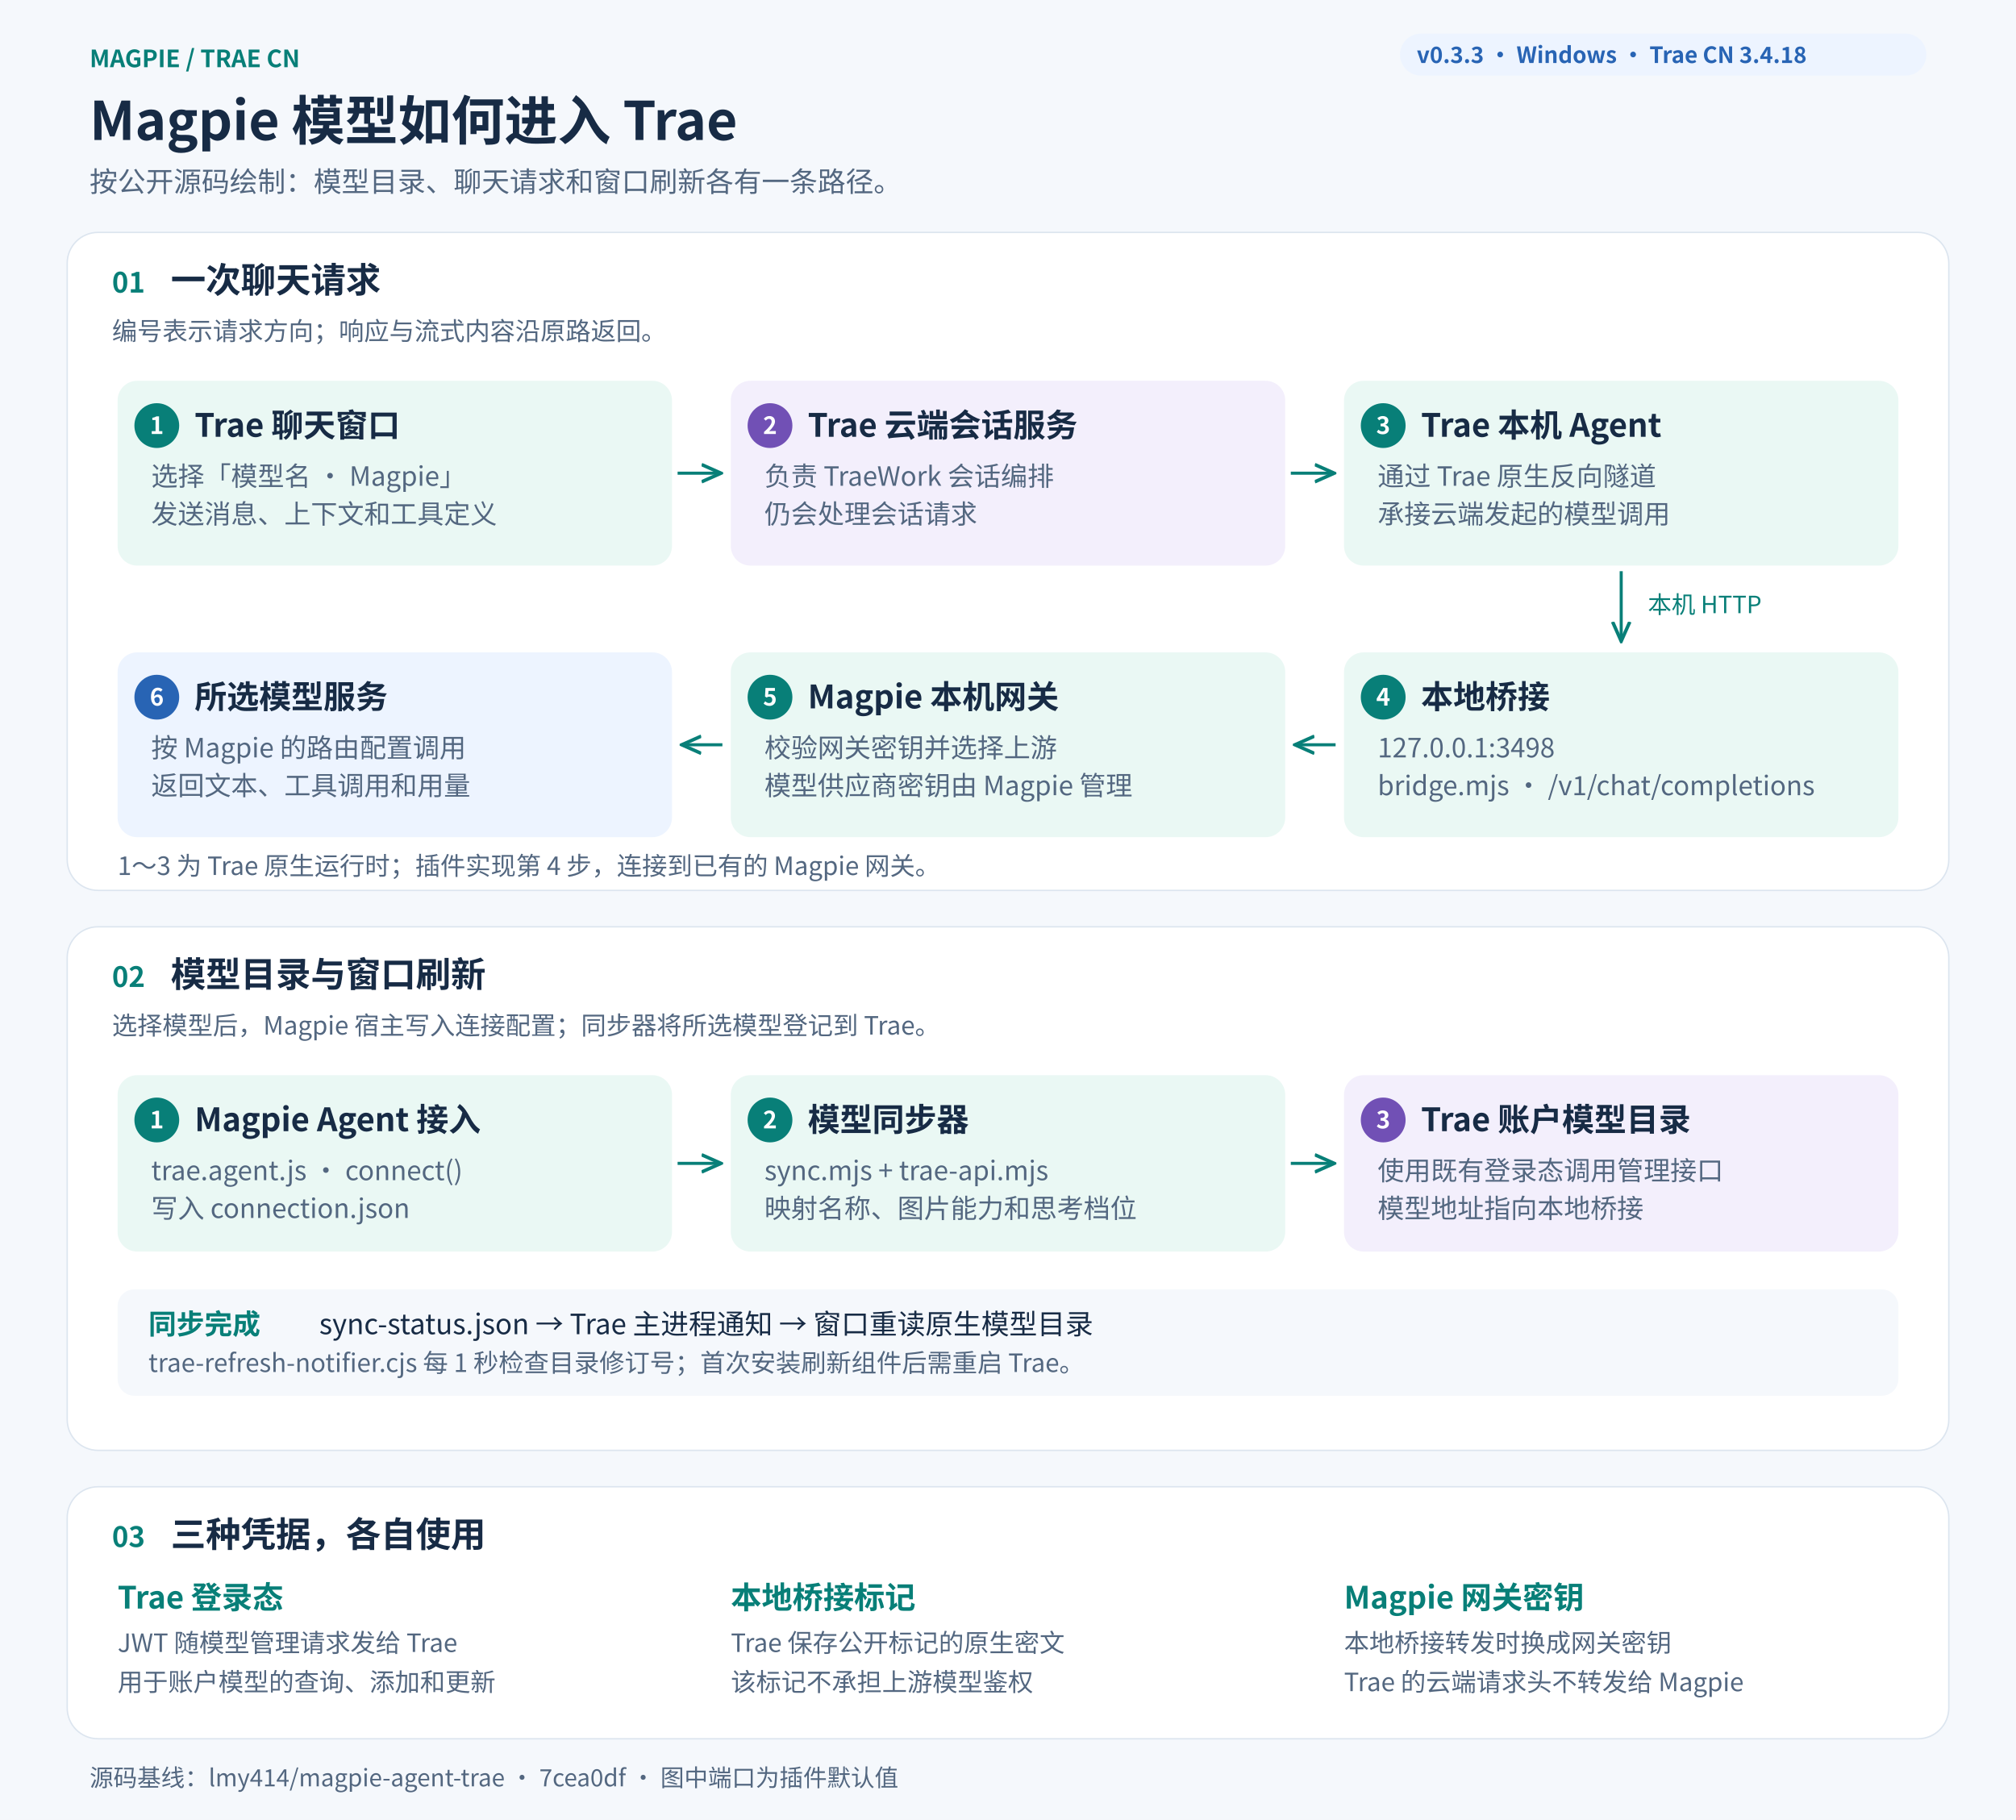
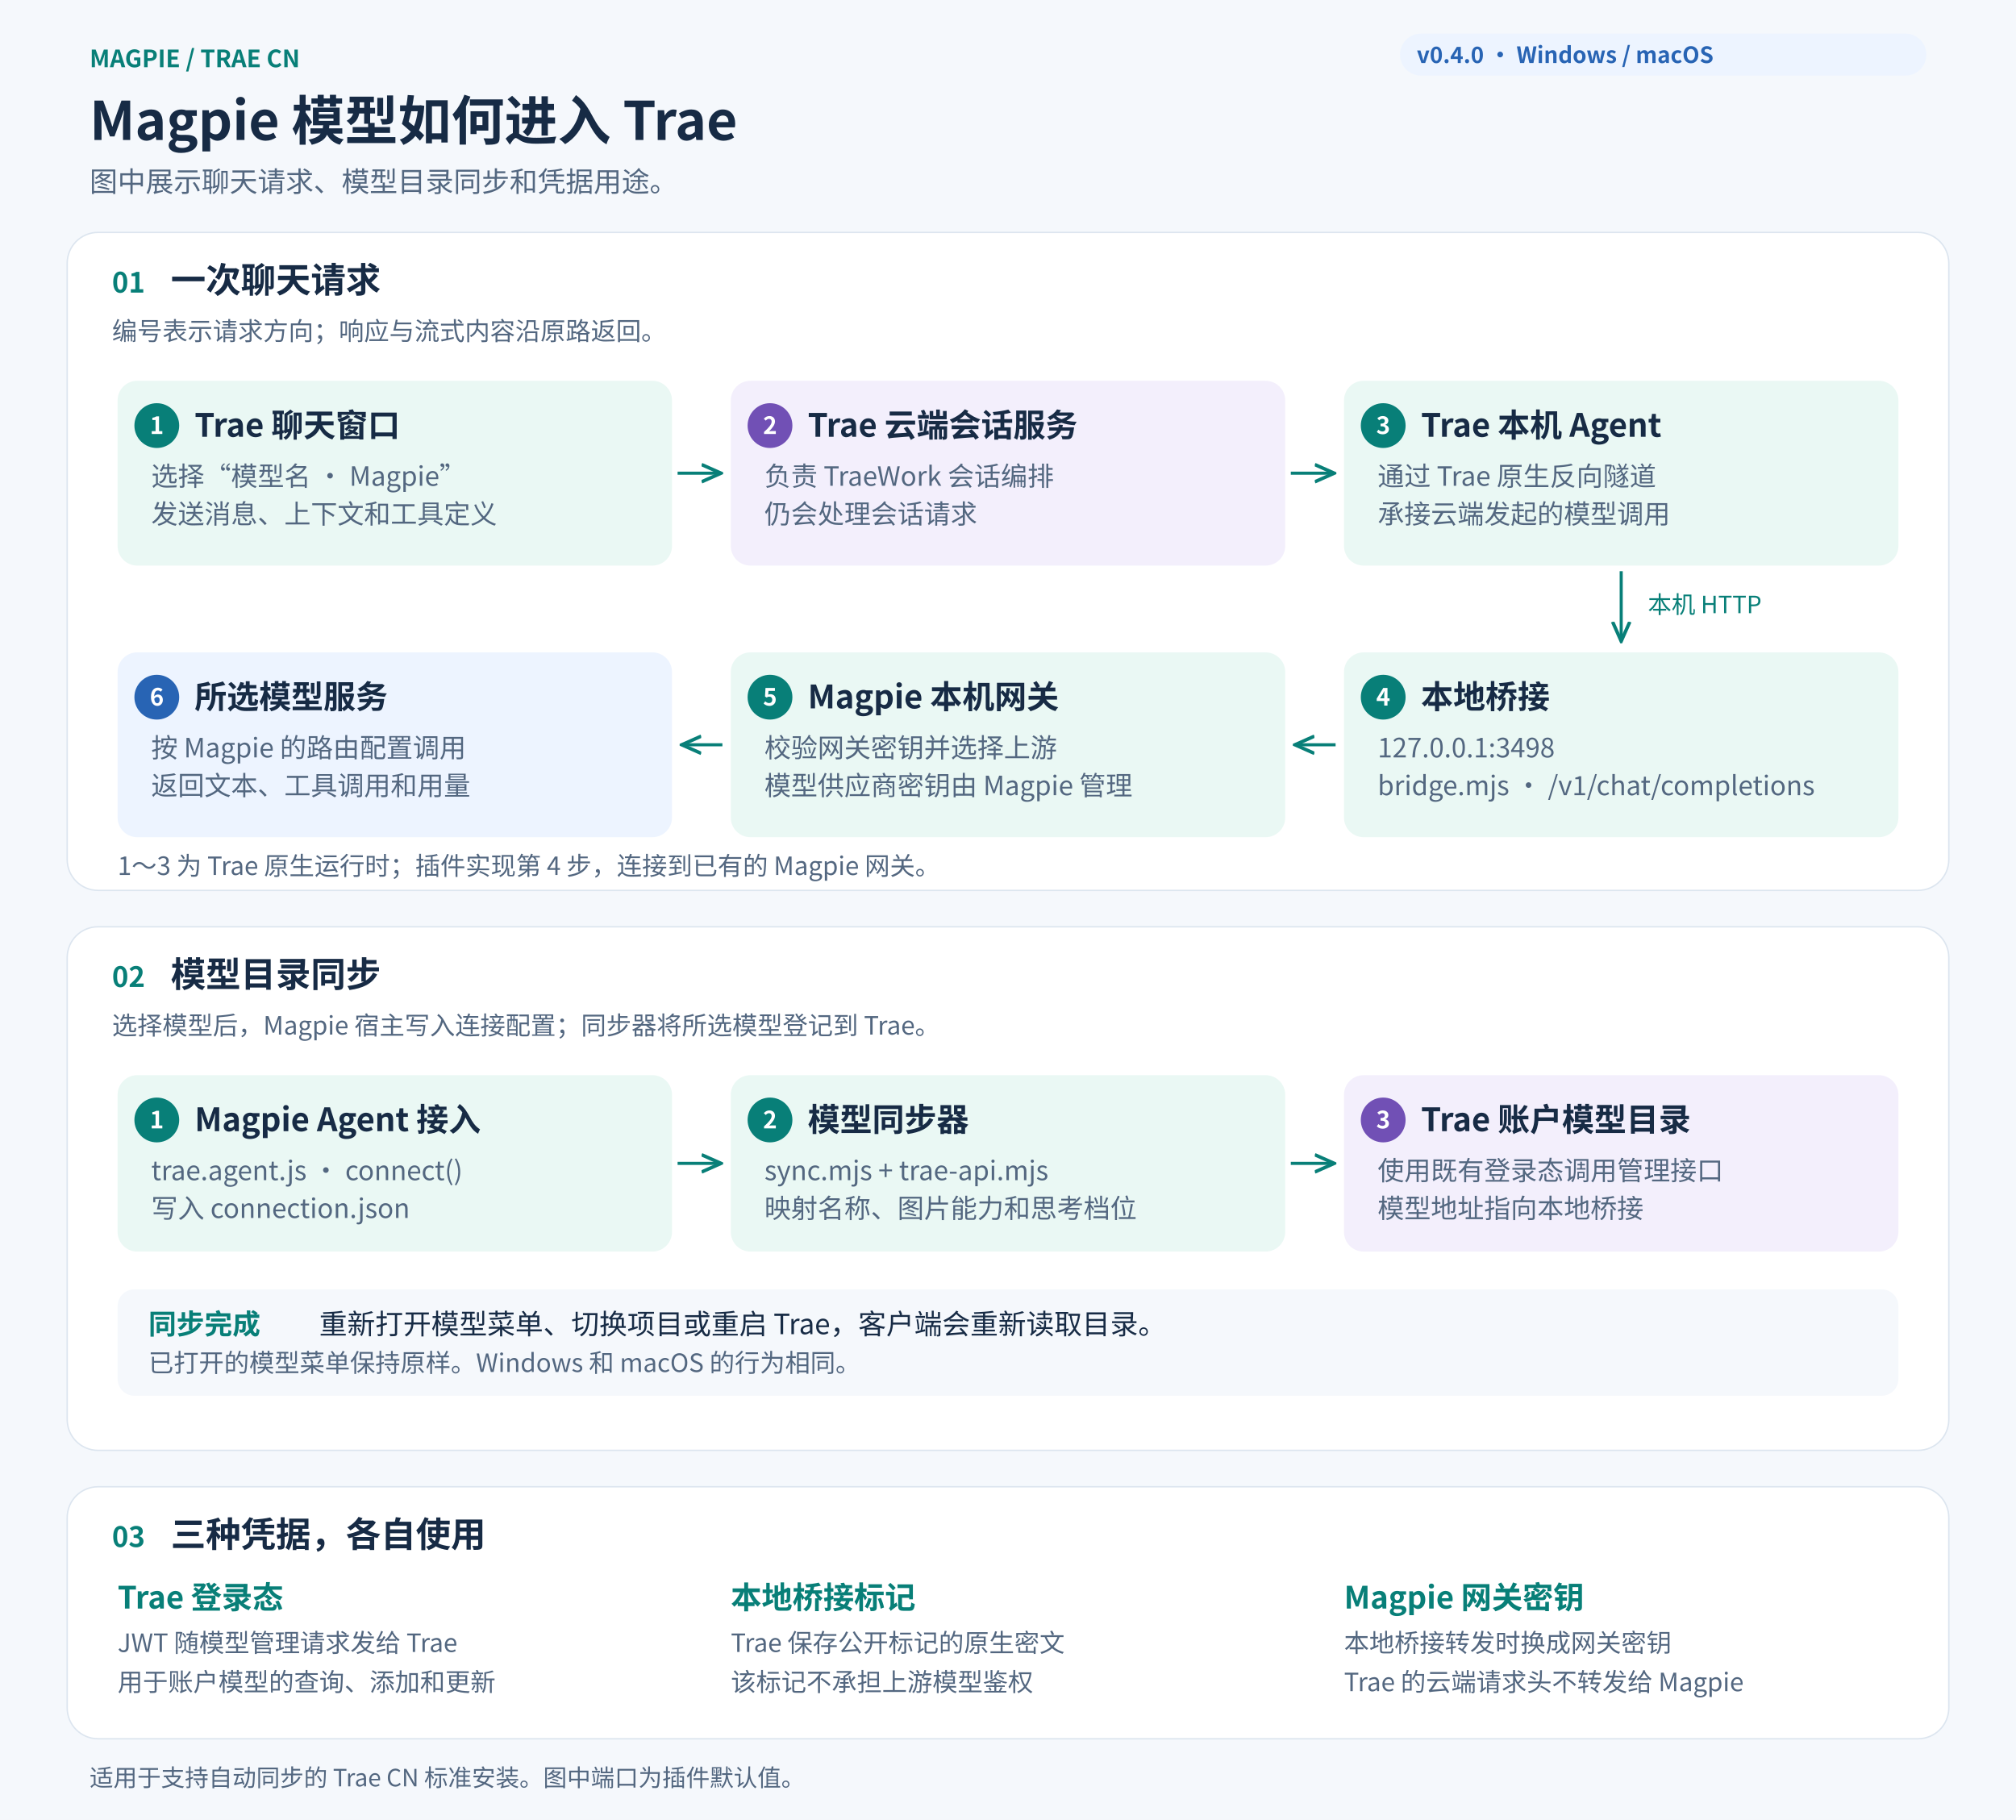
<svg xmlns="http://www.w3.org/2000/svg" width="1440" height="1300" viewBox="0 0 1440 1300" role="img" aria-labelledby="title desc">
  <defs>
    <marker id="arrow" viewBox="0 0 10 10" refX="9" refY="5" markerWidth="7" markerHeight="7" orient="auto-start-reverse">
      <path d="M 0 1 L 9 5 L 0 9" fill="none" stroke="#087F78" stroke-width="1.6" />
    </marker>
  </defs>
  <rect x="0" y="0" width="1440" height="1300" rx="0" fill="#F5F8FC" stroke="none" />
  <text x="64" y="48" fill="#087F78" font-family="Microsoft YaHei, Noto Sans CJK SC, Arial, sans-serif" font-size="17" font-weight="700">MAGPIE / TRAE CN</text>
  <text x="64" y="100" fill="#172B45" font-family="Microsoft YaHei, Noto Sans CJK SC, Arial, sans-serif" font-size="38" font-weight="700" data-max-width="1030">Magpie 模型如何进入 Trae</text>
-   <text x="64" y="137" fill="#536780" font-family="Microsoft YaHei, Noto Sans CJK SC, Arial, sans-serif" font-size="20" font-weight="400" data-max-width="1300">按公开源码绘制：模型目录、聊天请求和窗口刷新各有一条路径。</text>
+   <text x="64" y="137" fill="#536780" font-family="Microsoft YaHei, Noto Sans CJK SC, Arial, sans-serif" font-size="20" font-weight="400" data-max-width="1300">图中展示聊天请求、模型目录同步和凭据用途。</text>
  <rect x="1000" y="24" width="376" height="30" rx="15" fill="#EDF4FF" stroke="none" />
-   <text x="1012" y="45" fill="#2864B4" font-family="Microsoft YaHei, Noto Sans CJK SC, Arial, sans-serif" font-size="16" font-weight="600" data-max-width="352">v0.3.3 · Windows · Trae CN 3.4.18</text>
+   <text x="1012" y="45" fill="#2864B4" font-family="Microsoft YaHei, Noto Sans CJK SC, Arial, sans-serif" font-size="16" font-weight="600" data-max-width="352">v0.4.0 · Windows / macOS</text>
  <rect x="48" y="166" width="1344" height="470" rx="22" fill="#FFFFFF" stroke="#DCE5EF" />
  <text x="80" y="209" fill="#087F78" font-family="Microsoft YaHei, Noto Sans CJK SC, Arial, sans-serif" font-size="20" font-weight="700">01</text>
  <text x="122" y="209" fill="#172B45" font-family="Microsoft YaHei, Noto Sans CJK SC, Arial, sans-serif" font-size="25" font-weight="600">一次聊天请求</text>
  <text x="80" y="243" fill="#536780" font-family="Microsoft YaHei, Noto Sans CJK SC, Arial, sans-serif" font-size="18" font-weight="400" data-max-width="1280">编号表示请求方向；响应与流式内容沿原路返回。</text>
  <rect x="84" y="272" width="396" height="132" rx="14" fill="#EAF8F4" stroke="none" />
  <circle cx="112" cy="304" r="16" fill="#087F78" />
  <text x="107" y="310" fill="#FFFFFF" font-family="Microsoft YaHei, Noto Sans CJK SC, Arial, sans-serif" font-size="17" font-weight="700">1</text>
  <text x="139" y="312" fill="#172B45" font-family="Microsoft YaHei, Noto Sans CJK SC, Arial, sans-serif" font-size="23" font-weight="600" data-max-width="320">Trae 聊天窗口</text>
-   <text x="108" y="347" fill="#536780" font-family="Microsoft YaHei, Noto Sans CJK SC, Arial, sans-serif" font-size="19" font-weight="400" data-max-width="348">选择「模型名 · Magpie」</text>
+   <text x="108" y="347" fill="#536780" font-family="Microsoft YaHei, Noto Sans CJK SC, Arial, sans-serif" font-size="19" font-weight="400" data-max-width="348">选择“模型名 · Magpie”</text>
  <text x="108" y="374" fill="#536780" font-family="Microsoft YaHei, Noto Sans CJK SC, Arial, sans-serif" font-size="19" font-weight="400" data-max-width="348">发送消息、上下文和工具定义</text>
  <rect x="522" y="272" width="396" height="132" rx="14" fill="#F3EFFC" stroke="none" />
  <circle cx="550" cy="304" r="16" fill="#7150B5" />
  <text x="545" y="310" fill="#FFFFFF" font-family="Microsoft YaHei, Noto Sans CJK SC, Arial, sans-serif" font-size="17" font-weight="700">2</text>
  <text x="577" y="312" fill="#172B45" font-family="Microsoft YaHei, Noto Sans CJK SC, Arial, sans-serif" font-size="23" font-weight="600" data-max-width="320">Trae 云端会话服务</text>
  <text x="546" y="347" fill="#536780" font-family="Microsoft YaHei, Noto Sans CJK SC, Arial, sans-serif" font-size="19" font-weight="400" data-max-width="348">负责 TraeWork 会话编排</text>
  <text x="546" y="374" fill="#536780" font-family="Microsoft YaHei, Noto Sans CJK SC, Arial, sans-serif" font-size="19" font-weight="400" data-max-width="348">仍会处理会话请求</text>
  <rect x="960" y="272" width="396" height="132" rx="14" fill="#EAF8F4" stroke="none" />
  <circle cx="988" cy="304" r="16" fill="#087F78" />
  <text x="983" y="310" fill="#FFFFFF" font-family="Microsoft YaHei, Noto Sans CJK SC, Arial, sans-serif" font-size="17" font-weight="700">3</text>
  <text x="1015" y="312" fill="#172B45" font-family="Microsoft YaHei, Noto Sans CJK SC, Arial, sans-serif" font-size="23" font-weight="600" data-max-width="320">Trae 本机 Agent</text>
  <text x="984" y="347" fill="#536780" font-family="Microsoft YaHei, Noto Sans CJK SC, Arial, sans-serif" font-size="19" font-weight="400" data-max-width="348">通过 Trae 原生反向隧道</text>
  <text x="984" y="374" fill="#536780" font-family="Microsoft YaHei, Noto Sans CJK SC, Arial, sans-serif" font-size="19" font-weight="400" data-max-width="348">承接云端发起的模型调用</text>
  <path d="M484,338 L515,338" fill="none" stroke="#087F78" stroke-width="2.2" marker-end="url(#arrow)" />
  <path d="M922,338 L953,338" fill="none" stroke="#087F78" stroke-width="2.2" marker-end="url(#arrow)" />
  <path d="M1158,408 L1158,458" fill="none" stroke="#087F78" stroke-width="2.2" marker-end="url(#arrow)" />
  <text x="1177" y="438" fill="#087F78" font-family="Microsoft YaHei, Noto Sans CJK SC, Arial, sans-serif" font-size="17" font-weight="400">本机 HTTP</text>
  <rect x="960" y="466" width="396" height="132" rx="14" fill="#EAF8F4" stroke="none" />
  <circle cx="988" cy="498" r="16" fill="#087F78" />
  <text x="983" y="504" fill="#FFFFFF" font-family="Microsoft YaHei, Noto Sans CJK SC, Arial, sans-serif" font-size="17" font-weight="700">4</text>
  <text x="1015" y="506" fill="#172B45" font-family="Microsoft YaHei, Noto Sans CJK SC, Arial, sans-serif" font-size="23" font-weight="600" data-max-width="320">本地桥接</text>
  <text x="984" y="541" fill="#536780" font-family="Microsoft YaHei, Noto Sans CJK SC, Arial, sans-serif" font-size="19" font-weight="400" data-max-width="348">127.0.0.1:3498</text>
  <text x="984" y="568" fill="#536780" font-family="Microsoft YaHei, Noto Sans CJK SC, Arial, sans-serif" font-size="19" font-weight="400" data-max-width="348">bridge.mjs · /v1/chat/completions</text>
  <rect x="522" y="466" width="396" height="132" rx="14" fill="#EAF8F4" stroke="none" />
  <circle cx="550" cy="498" r="16" fill="#087F78" />
  <text x="545" y="504" fill="#FFFFFF" font-family="Microsoft YaHei, Noto Sans CJK SC, Arial, sans-serif" font-size="17" font-weight="700">5</text>
  <text x="577" y="506" fill="#172B45" font-family="Microsoft YaHei, Noto Sans CJK SC, Arial, sans-serif" font-size="23" font-weight="600" data-max-width="320">Magpie 本机网关</text>
  <text x="546" y="541" fill="#536780" font-family="Microsoft YaHei, Noto Sans CJK SC, Arial, sans-serif" font-size="19" font-weight="400" data-max-width="348">校验网关密钥并选择上游</text>
  <text x="546" y="568" fill="#536780" font-family="Microsoft YaHei, Noto Sans CJK SC, Arial, sans-serif" font-size="19" font-weight="400" data-max-width="348">模型供应商密钥由 Magpie 管理</text>
  <rect x="84" y="466" width="396" height="132" rx="14" fill="#EDF4FF" stroke="none" />
  <circle cx="112" cy="498" r="16" fill="#2864B4" />
  <text x="107" y="504" fill="#FFFFFF" font-family="Microsoft YaHei, Noto Sans CJK SC, Arial, sans-serif" font-size="17" font-weight="700">6</text>
  <text x="139" y="506" fill="#172B45" font-family="Microsoft YaHei, Noto Sans CJK SC, Arial, sans-serif" font-size="23" font-weight="600" data-max-width="320">所选模型服务</text>
  <text x="108" y="541" fill="#536780" font-family="Microsoft YaHei, Noto Sans CJK SC, Arial, sans-serif" font-size="19" font-weight="400" data-max-width="348">按 Magpie 的路由配置调用</text>
  <text x="108" y="568" fill="#536780" font-family="Microsoft YaHei, Noto Sans CJK SC, Arial, sans-serif" font-size="19" font-weight="400" data-max-width="348">返回文本、工具调用和用量</text>
  <path d="M954,532 L925,532" fill="none" stroke="#087F78" stroke-width="2.2" marker-end="url(#arrow)" />
  <path d="M516,532 L487,532" fill="none" stroke="#087F78" stroke-width="2.2" marker-end="url(#arrow)" />
  <text x="84" y="625" fill="#536780" font-family="Microsoft YaHei, Noto Sans CJK SC, Arial, sans-serif" font-size="18" font-weight="400">1～3 为 Trae 原生运行时；插件实现第 4 步，连接到已有的 Magpie 网关。</text>
  <rect x="48" y="662" width="1344" height="374" rx="22" fill="#FFFFFF" stroke="#DCE5EF" />
  <text x="80" y="705" fill="#087F78" font-family="Microsoft YaHei, Noto Sans CJK SC, Arial, sans-serif" font-size="20" font-weight="700">02</text>
-   <text x="122" y="705" fill="#172B45" font-family="Microsoft YaHei, Noto Sans CJK SC, Arial, sans-serif" font-size="25" font-weight="600">模型目录与窗口刷新</text>
+   <text x="122" y="705" fill="#172B45" font-family="Microsoft YaHei, Noto Sans CJK SC, Arial, sans-serif" font-size="25" font-weight="600">模型目录同步</text>
  <text x="80" y="739" fill="#536780" font-family="Microsoft YaHei, Noto Sans CJK SC, Arial, sans-serif" font-size="18" font-weight="400" data-max-width="1280">选择模型后，Magpie 宿主写入连接配置；同步器将所选模型登记到 Trae。</text>
  <rect x="84" y="768" width="396" height="126" rx="14" fill="#EAF8F4" stroke="none" />
  <circle cx="112" cy="800" r="16" fill="#087F78" />
  <text x="107" y="806" fill="#FFFFFF" font-family="Microsoft YaHei, Noto Sans CJK SC, Arial, sans-serif" font-size="17" font-weight="700">1</text>
  <text x="139" y="808" fill="#172B45" font-family="Microsoft YaHei, Noto Sans CJK SC, Arial, sans-serif" font-size="23" font-weight="600" data-max-width="320">Magpie Agent 接入</text>
  <text x="108" y="843" fill="#536780" font-family="Microsoft YaHei, Noto Sans CJK SC, Arial, sans-serif" font-size="19" font-weight="400" data-max-width="348">trae.agent.js · connect()</text>
  <text x="108" y="870" fill="#536780" font-family="Microsoft YaHei, Noto Sans CJK SC, Arial, sans-serif" font-size="19" font-weight="400" data-max-width="348">写入 connection.json</text>
  <rect x="522" y="768" width="396" height="126" rx="14" fill="#EAF8F4" stroke="none" />
  <circle cx="550" cy="800" r="16" fill="#087F78" />
  <text x="545" y="806" fill="#FFFFFF" font-family="Microsoft YaHei, Noto Sans CJK SC, Arial, sans-serif" font-size="17" font-weight="700">2</text>
  <text x="577" y="808" fill="#172B45" font-family="Microsoft YaHei, Noto Sans CJK SC, Arial, sans-serif" font-size="23" font-weight="600" data-max-width="320">模型同步器</text>
  <text x="546" y="843" fill="#536780" font-family="Microsoft YaHei, Noto Sans CJK SC, Arial, sans-serif" font-size="19" font-weight="400" data-max-width="348">sync.mjs + trae-api.mjs</text>
  <text x="546" y="870" fill="#536780" font-family="Microsoft YaHei, Noto Sans CJK SC, Arial, sans-serif" font-size="19" font-weight="400" data-max-width="348">映射名称、图片能力和思考档位</text>
  <rect x="960" y="768" width="396" height="126" rx="14" fill="#F3EFFC" stroke="none" />
  <circle cx="988" cy="800" r="16" fill="#7150B5" />
  <text x="983" y="806" fill="#FFFFFF" font-family="Microsoft YaHei, Noto Sans CJK SC, Arial, sans-serif" font-size="17" font-weight="700">3</text>
  <text x="1015" y="808" fill="#172B45" font-family="Microsoft YaHei, Noto Sans CJK SC, Arial, sans-serif" font-size="23" font-weight="600" data-max-width="320">Trae 账户模型目录</text>
  <text x="984" y="843" fill="#536780" font-family="Microsoft YaHei, Noto Sans CJK SC, Arial, sans-serif" font-size="19" font-weight="400" data-max-width="348">使用既有登录态调用管理接口</text>
  <text x="984" y="870" fill="#536780" font-family="Microsoft YaHei, Noto Sans CJK SC, Arial, sans-serif" font-size="19" font-weight="400" data-max-width="348">模型地址指向本地桥接</text>
  <path d="M484,831 L515,831" fill="none" stroke="#087F78" stroke-width="2.2" marker-end="url(#arrow)" />
  <path d="M922,831 L953,831" fill="none" stroke="#087F78" stroke-width="2.2" marker-end="url(#arrow)" />
  <rect x="84" y="921" width="1272" height="76" rx="12" fill="#F5F8FC" stroke="none" />
  <text x="106" y="953" fill="#087F78" font-family="Microsoft YaHei, Noto Sans CJK SC, Arial, sans-serif" font-size="20" font-weight="600">同步完成</text>
-   <text x="228" y="953" fill="#172B45" font-family="Microsoft YaHei, Noto Sans CJK SC, Arial, sans-serif" font-size="20" font-weight="400" data-max-width="1100">sync-status.json → Trae 主进程通知 → 窗口重读原生模型目录</text>
-   <text x="106" y="980" fill="#536780" font-family="Microsoft YaHei, Noto Sans CJK SC, Arial, sans-serif" font-size="18" font-weight="400" data-max-width="1220">trae-refresh-notifier.cjs 每 1 秒检查目录修订号；首次安装刷新组件后需重启 Trae。</text>
+   <text x="228" y="953" fill="#172B45" font-family="Microsoft YaHei, Noto Sans CJK SC, Arial, sans-serif" font-size="20" font-weight="400" data-max-width="1100">重新打开模型菜单、切换项目或重启 Trae，客户端会重新读取目录。</text>
+   <text x="106" y="980" fill="#536780" font-family="Microsoft YaHei, Noto Sans CJK SC, Arial, sans-serif" font-size="18" font-weight="400" data-max-width="1220">已打开的模型菜单保持原样。Windows 和 macOS 的行为相同。</text>
  <rect x="48" y="1062" width="1344" height="180" rx="22" fill="#FFFFFF" stroke="#DCE5EF" />
  <text x="80" y="1105" fill="#087F78" font-family="Microsoft YaHei, Noto Sans CJK SC, Arial, sans-serif" font-size="20" font-weight="700">03</text>
  <text x="122" y="1105" fill="#172B45" font-family="Microsoft YaHei, Noto Sans CJK SC, Arial, sans-serif" font-size="25" font-weight="600">三种凭据，各自使用</text>
  <text x="84" y="1149" fill="#087F78" font-family="Microsoft YaHei, Noto Sans CJK SC, Arial, sans-serif" font-size="22" font-weight="600">Trae 登录态</text>
  <text x="84" y="1180" fill="#536780" font-family="Microsoft YaHei, Noto Sans CJK SC, Arial, sans-serif" font-size="18" font-weight="400" data-max-width="396">JWT 随模型管理请求发给 Trae</text>
  <text x="84" y="1208" fill="#536780" font-family="Microsoft YaHei, Noto Sans CJK SC, Arial, sans-serif" font-size="18" font-weight="400" data-max-width="396">用于账户模型的查询、添加和更新</text>
  <text x="522" y="1149" fill="#087F78" font-family="Microsoft YaHei, Noto Sans CJK SC, Arial, sans-serif" font-size="22" font-weight="600">本地桥接标记</text>
  <text x="522" y="1180" fill="#536780" font-family="Microsoft YaHei, Noto Sans CJK SC, Arial, sans-serif" font-size="18" font-weight="400" data-max-width="396">Trae 保存公开标记的原生密文</text>
  <text x="522" y="1208" fill="#536780" font-family="Microsoft YaHei, Noto Sans CJK SC, Arial, sans-serif" font-size="18" font-weight="400" data-max-width="396">该标记不承担上游模型鉴权</text>
  <text x="960" y="1149" fill="#087F78" font-family="Microsoft YaHei, Noto Sans CJK SC, Arial, sans-serif" font-size="22" font-weight="600">Magpie 网关密钥</text>
  <text x="960" y="1180" fill="#536780" font-family="Microsoft YaHei, Noto Sans CJK SC, Arial, sans-serif" font-size="18" font-weight="400" data-max-width="396">本地桥接转发时换成网关密钥</text>
  <text x="960" y="1208" fill="#536780" font-family="Microsoft YaHei, Noto Sans CJK SC, Arial, sans-serif" font-size="18" font-weight="400" data-max-width="396">Trae 的云端请求头不转发给 Magpie</text>
-   <text x="64" y="1276" fill="#536780" font-family="Microsoft YaHei, Noto Sans CJK SC, Arial, sans-serif" font-size="17" font-weight="400">源码基线：lmy414/magpie-agent-trae · 7cea0df · 图中端口为插件默认值</text>
+   <text x="64" y="1276" fill="#536780" font-family="Microsoft YaHei, Noto Sans CJK SC, Arial, sans-serif" font-size="17" font-weight="400">适用于支持自动同步的 Trae CN 标准安装。图中端口为插件默认值。</text>
</svg>
